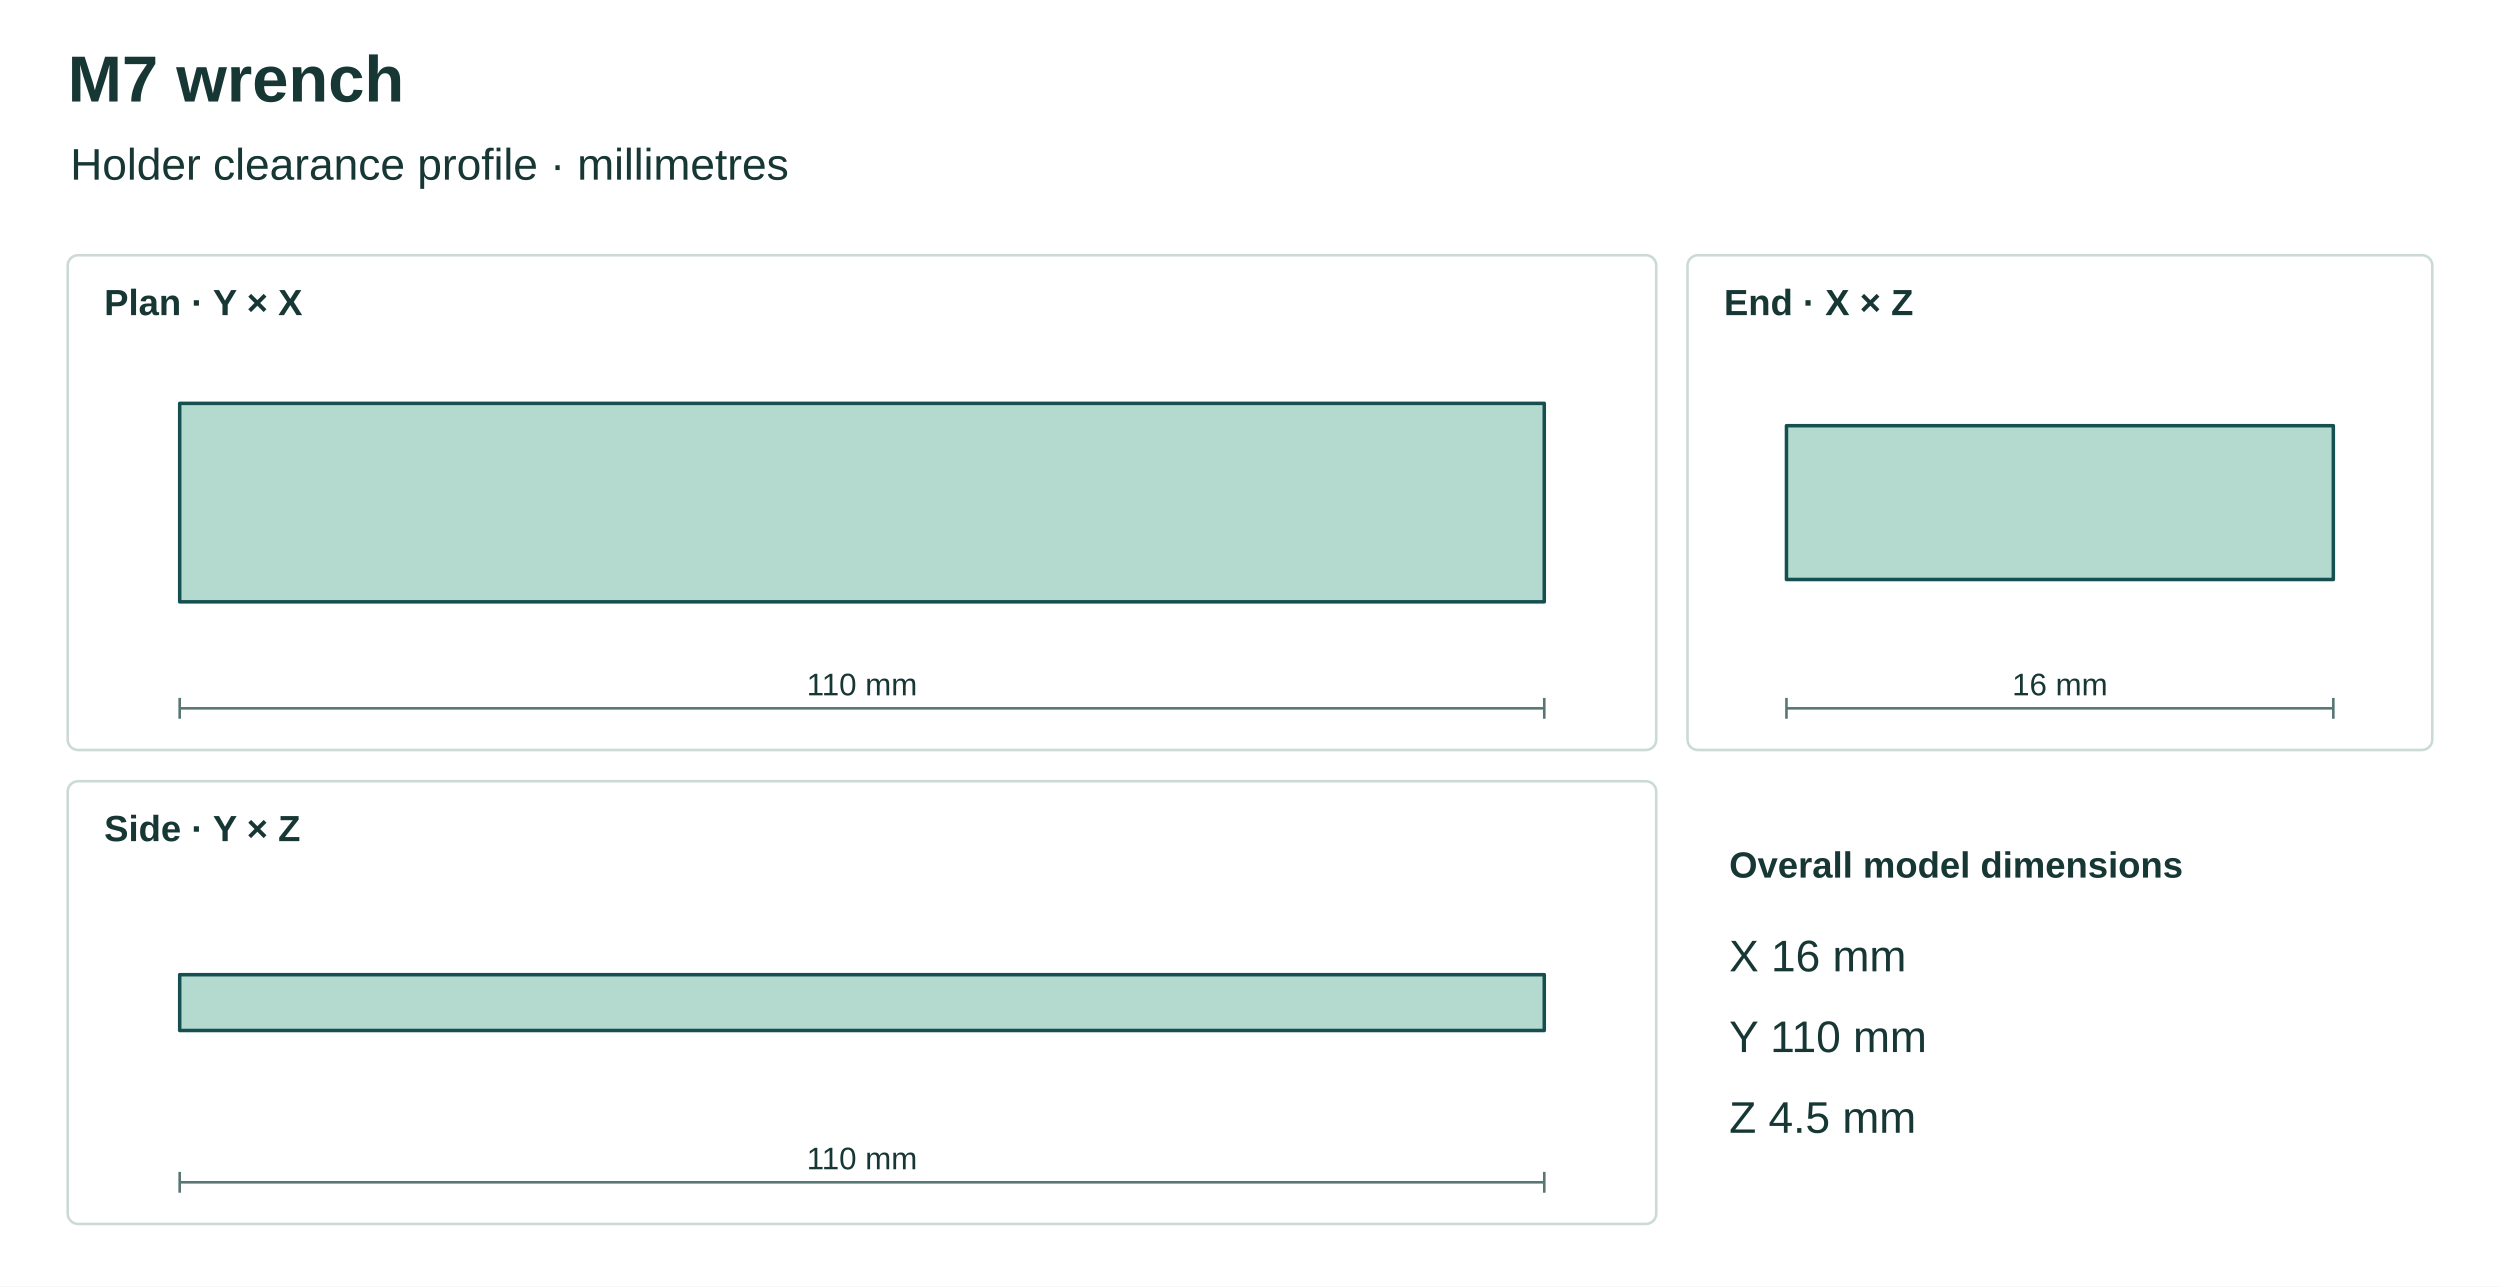
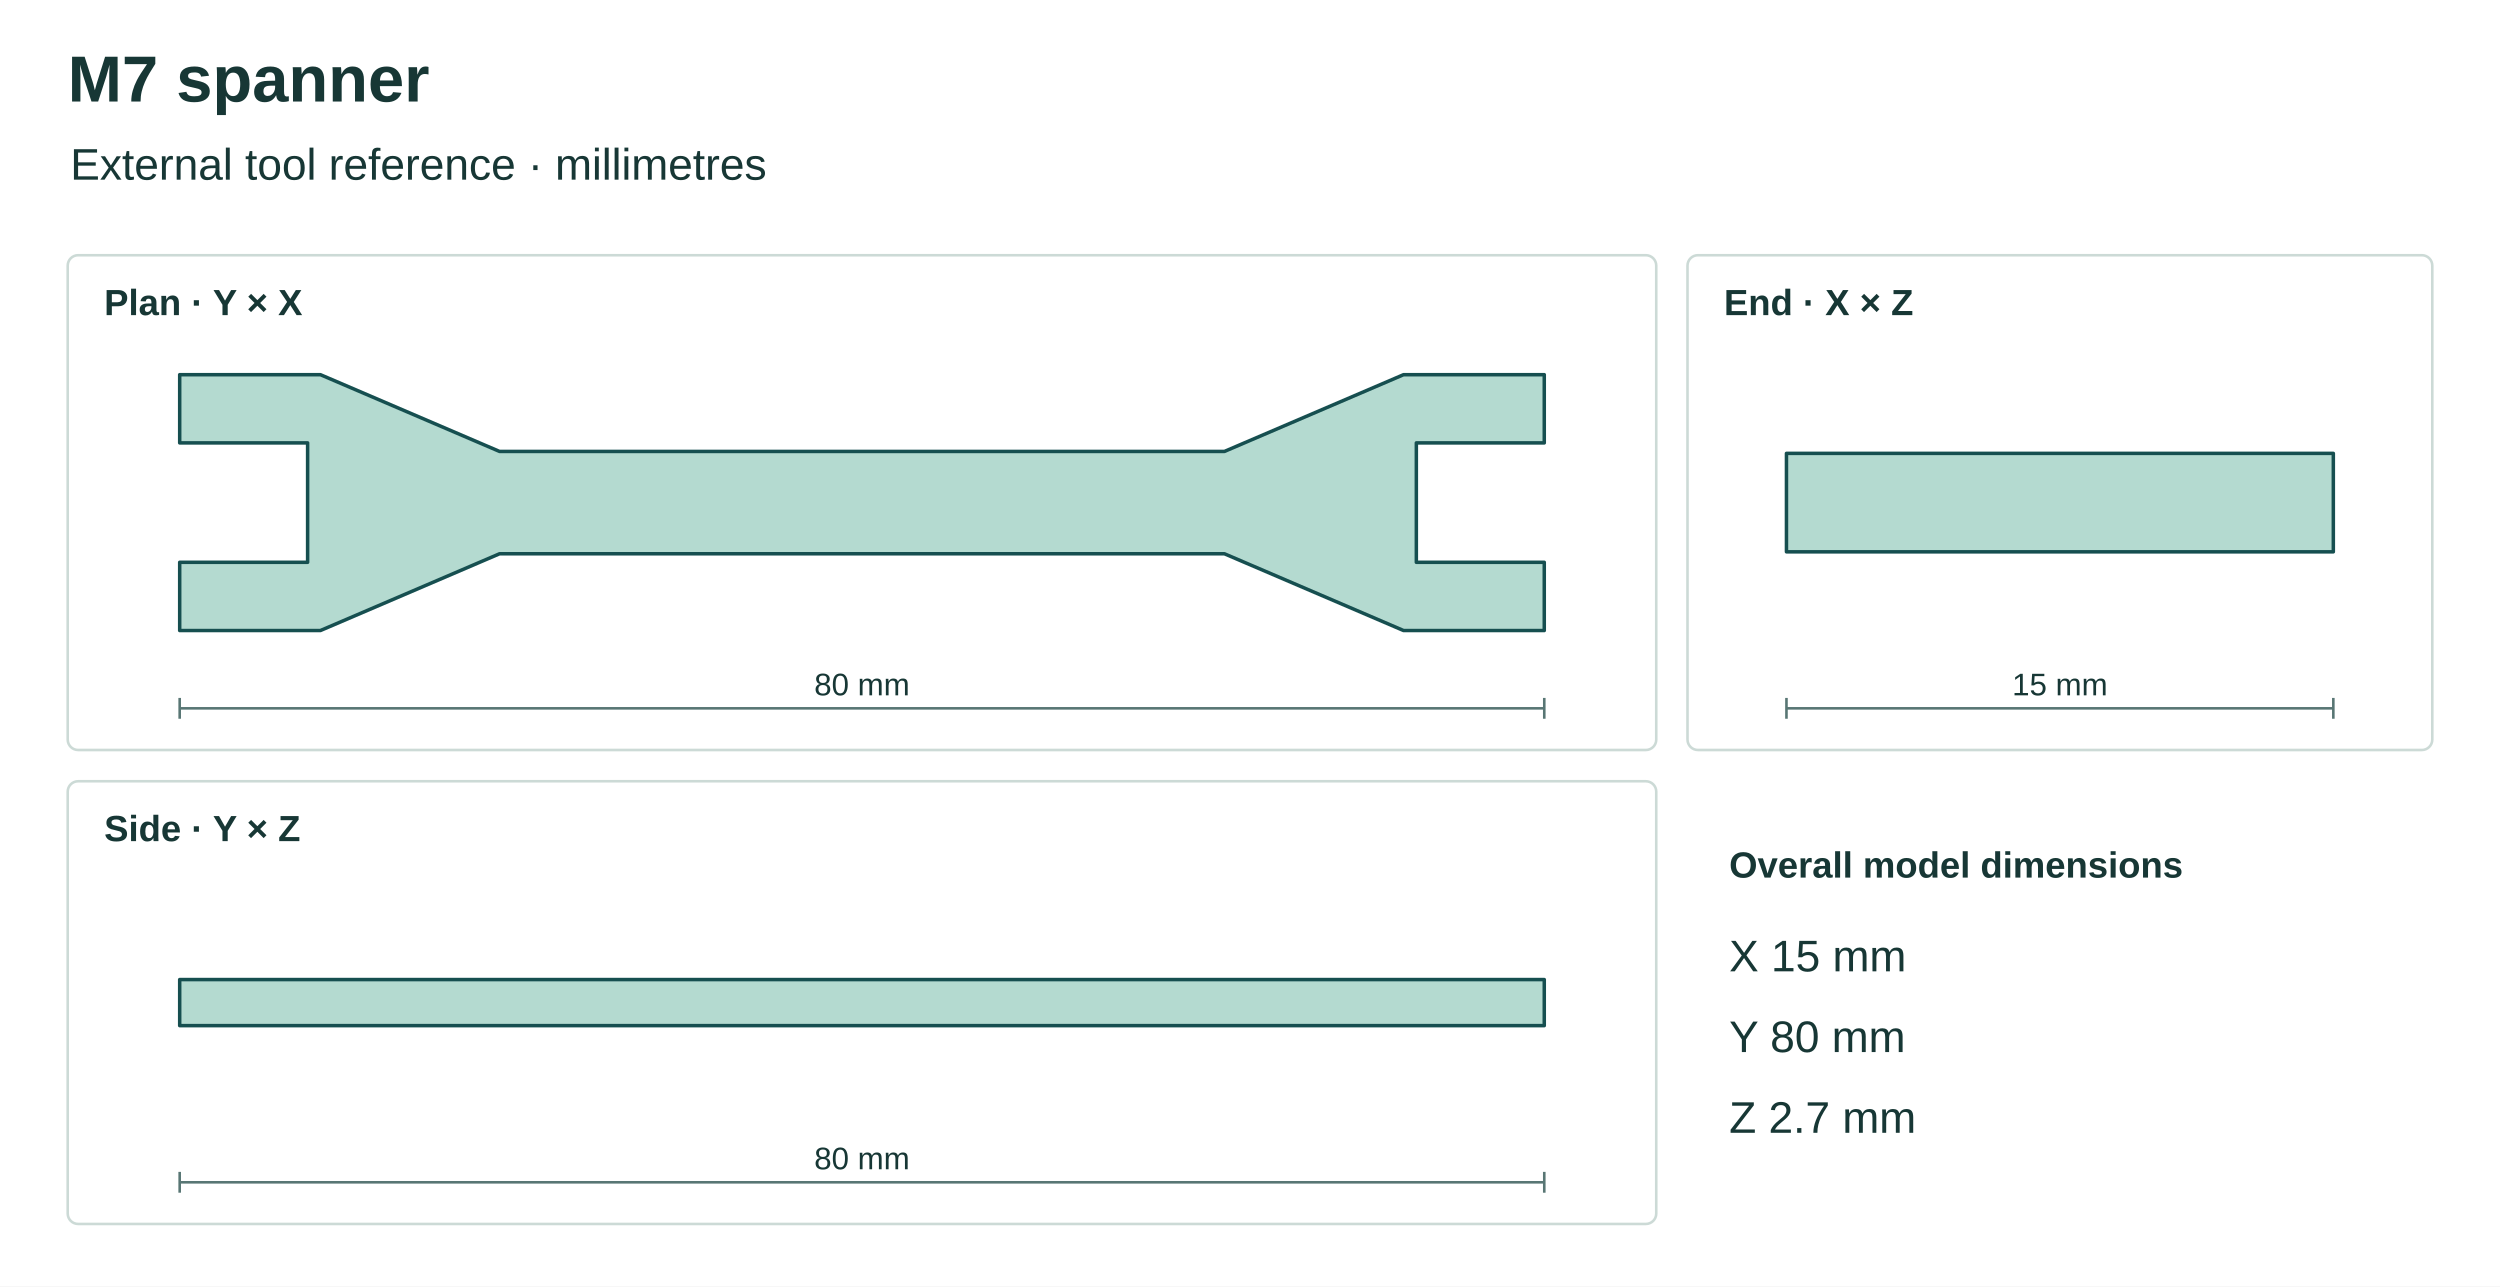
<svg xmlns="http://www.w3.org/2000/svg" width="960" height="494" viewBox="0 0 960 494" role="img">
  <style>
text {font-family:Arial,sans-serif;fill:#173735}
.title {font-size:25px;font-weight:600}
.label {font-size:14px;font-weight:600}
.detail {font-size:17px}
.panel {stroke:#ccdad6;fill:none}
.object {stroke:#164f50;stroke-width:1.35;fill:#a7d4c8;fill-opacity:.84;stroke-linejoin:round}
.dim {fill:none;stroke:#587674;stroke-width:1}
.measure {font-size:12px;text-anchor:middle;paint-order:stroke;stroke:white;stroke-width:4}
</style>
  <rect width="960" height="494" fill="white" />
-   <text x="26" y="39" class="title">M7 wrench</text>
-   <text x="27" y="69" class="detail">Holder clearance profile · millimetres</text>
+   <text x="26" y="39" class="title">M7 spanner</text>
+   <text x="27" y="69" class="detail">External tool reference · millimetres</text>
  <text x="40" y="121" class="label">Plan  ·  Y × X</text>
  <rect x="26" y="98" width="610" height="190" rx="4" class="panel" />
-   <polygon points="593.000,154.891 69.000,154.891 69.000,231.109 593.000,231.109" class="object" />
+   <polygon points="191.812,212.650 470.188,212.650 538.962,242.125 593.000,242.125 593.000,215.925 543.875,215.925 543.875,170.075 593.000,170.075 593.000,143.875 538.962,143.875 470.188,173.350 191.812,173.350 123.037,143.875 69.000,143.875 69.000,170.075 118.125,170.075 118.125,215.925 69.000,215.925 69.000,242.125 123.037,242.125" class="object" />
  <path d="M69 268v8 m0 -4 H593 m0 -4 v8" class="dim" />
-   <text x="331" y="267" class="measure">110 mm</text>
+   <text x="331" y="267" class="measure">80 mm</text>
  <text x="40" y="323" class="label">Side  ·  Y × Z</text>
  <rect x="26" y="300" width="610" height="170" rx="4" class="panel" />
-   <polygon points="593.000,374.282 69.000,374.282 69.000,395.718 593.000,395.718" class="object" />
+   <polygon points="593.000,376.157 69.000,376.157 69.000,393.843 593.000,393.843" class="object" />
  <path d="M69 450v8 m0 -4 H593 m0 -4 v8" class="dim" />
-   <text x="331" y="449" class="measure">110 mm</text>
+   <text x="331" y="449" class="measure">80 mm</text>
  <text x="662" y="121" class="label">End  ·  X × Z</text>
  <rect x="648" y="98" width="286" height="190" rx="4" class="panel" />
-   <polygon points="896.000,163.469 686.000,163.469 686.000,222.531 896.000,222.531" class="object" />
+   <polygon points="896.000,174.100 686.000,174.100 686.000,211.900 896.000,211.900" class="object" />
  <path d="M686 268v8 m0 -4 H896 m0 -4 v8" class="dim" />
-   <text x="791" y="267" class="measure">16 mm</text>
+   <text x="791" y="267" class="measure">15 mm</text>
  <text x="664" y="337" class="label">Overall model dimensions</text>
-   <text x="664" y="373" class="detail">X   16 mm</text>
-   <text x="664" y="404" class="detail">Y   110 mm</text>
-   <text x="664" y="435" class="detail">Z   4.5 mm</text>
+   <text x="664" y="373" class="detail">X   15 mm</text>
+   <text x="664" y="404" class="detail">Y   80 mm</text>
+   <text x="664" y="435" class="detail">Z   2.7 mm</text>
</svg>
